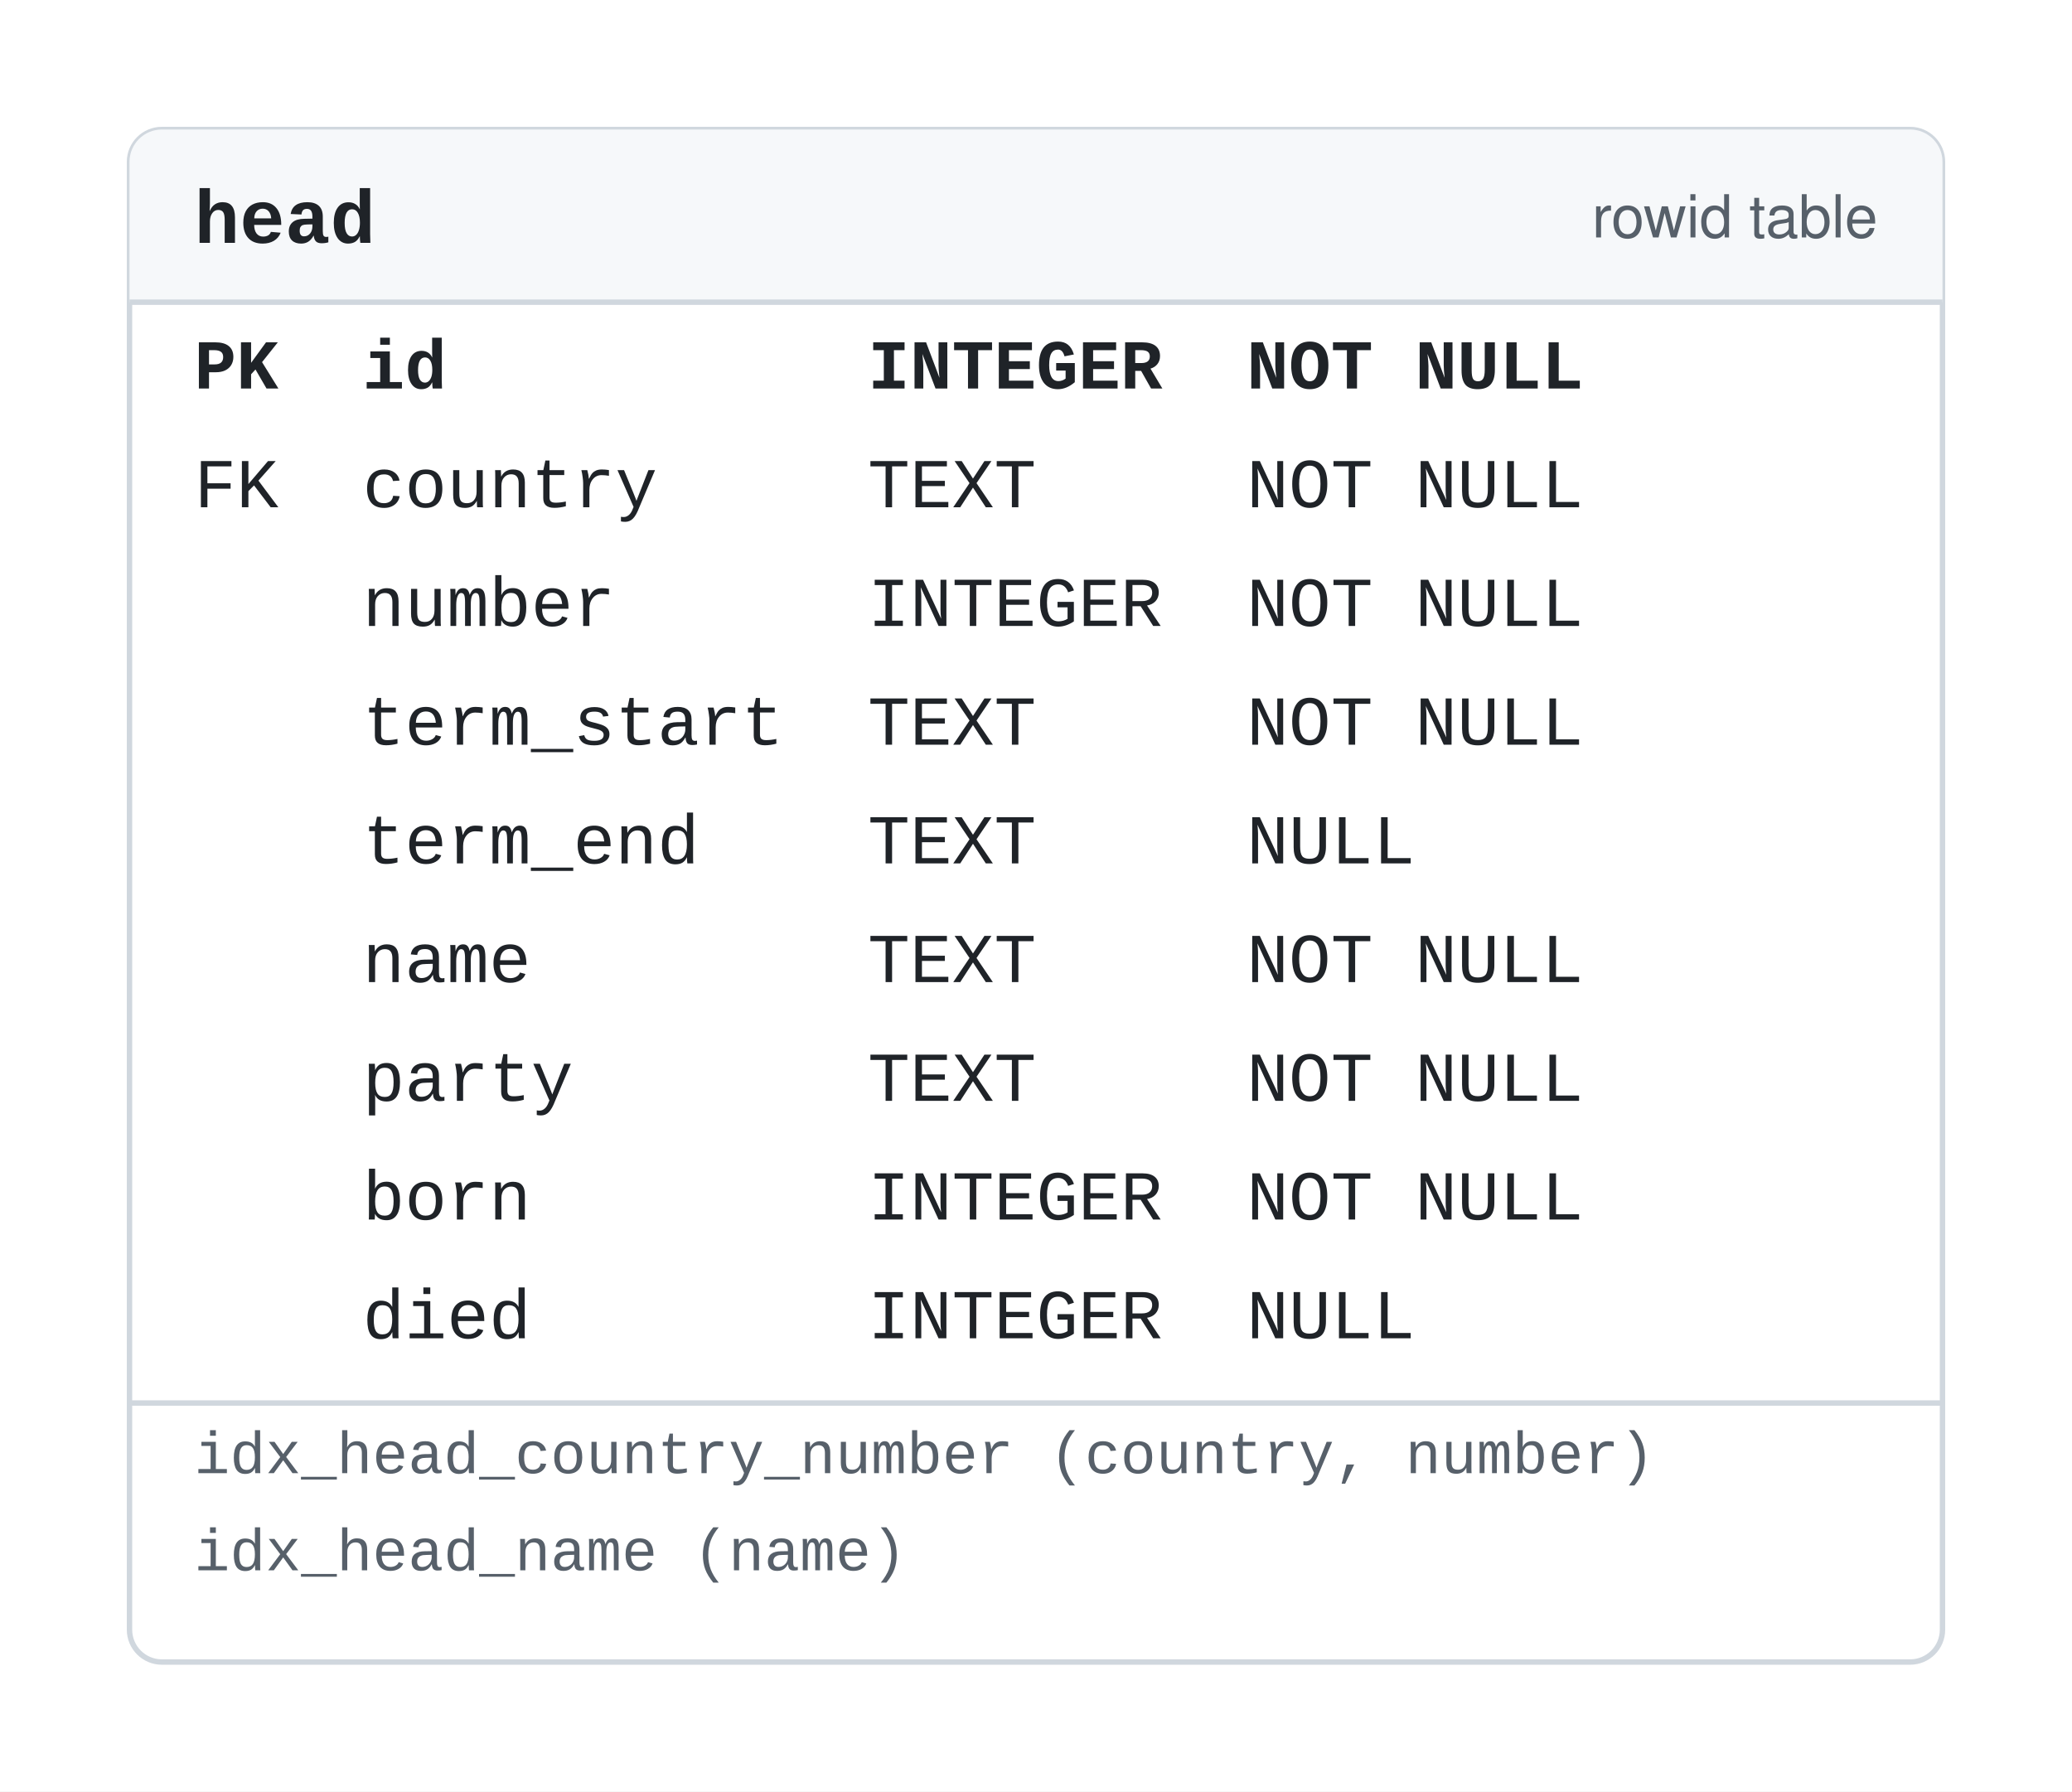
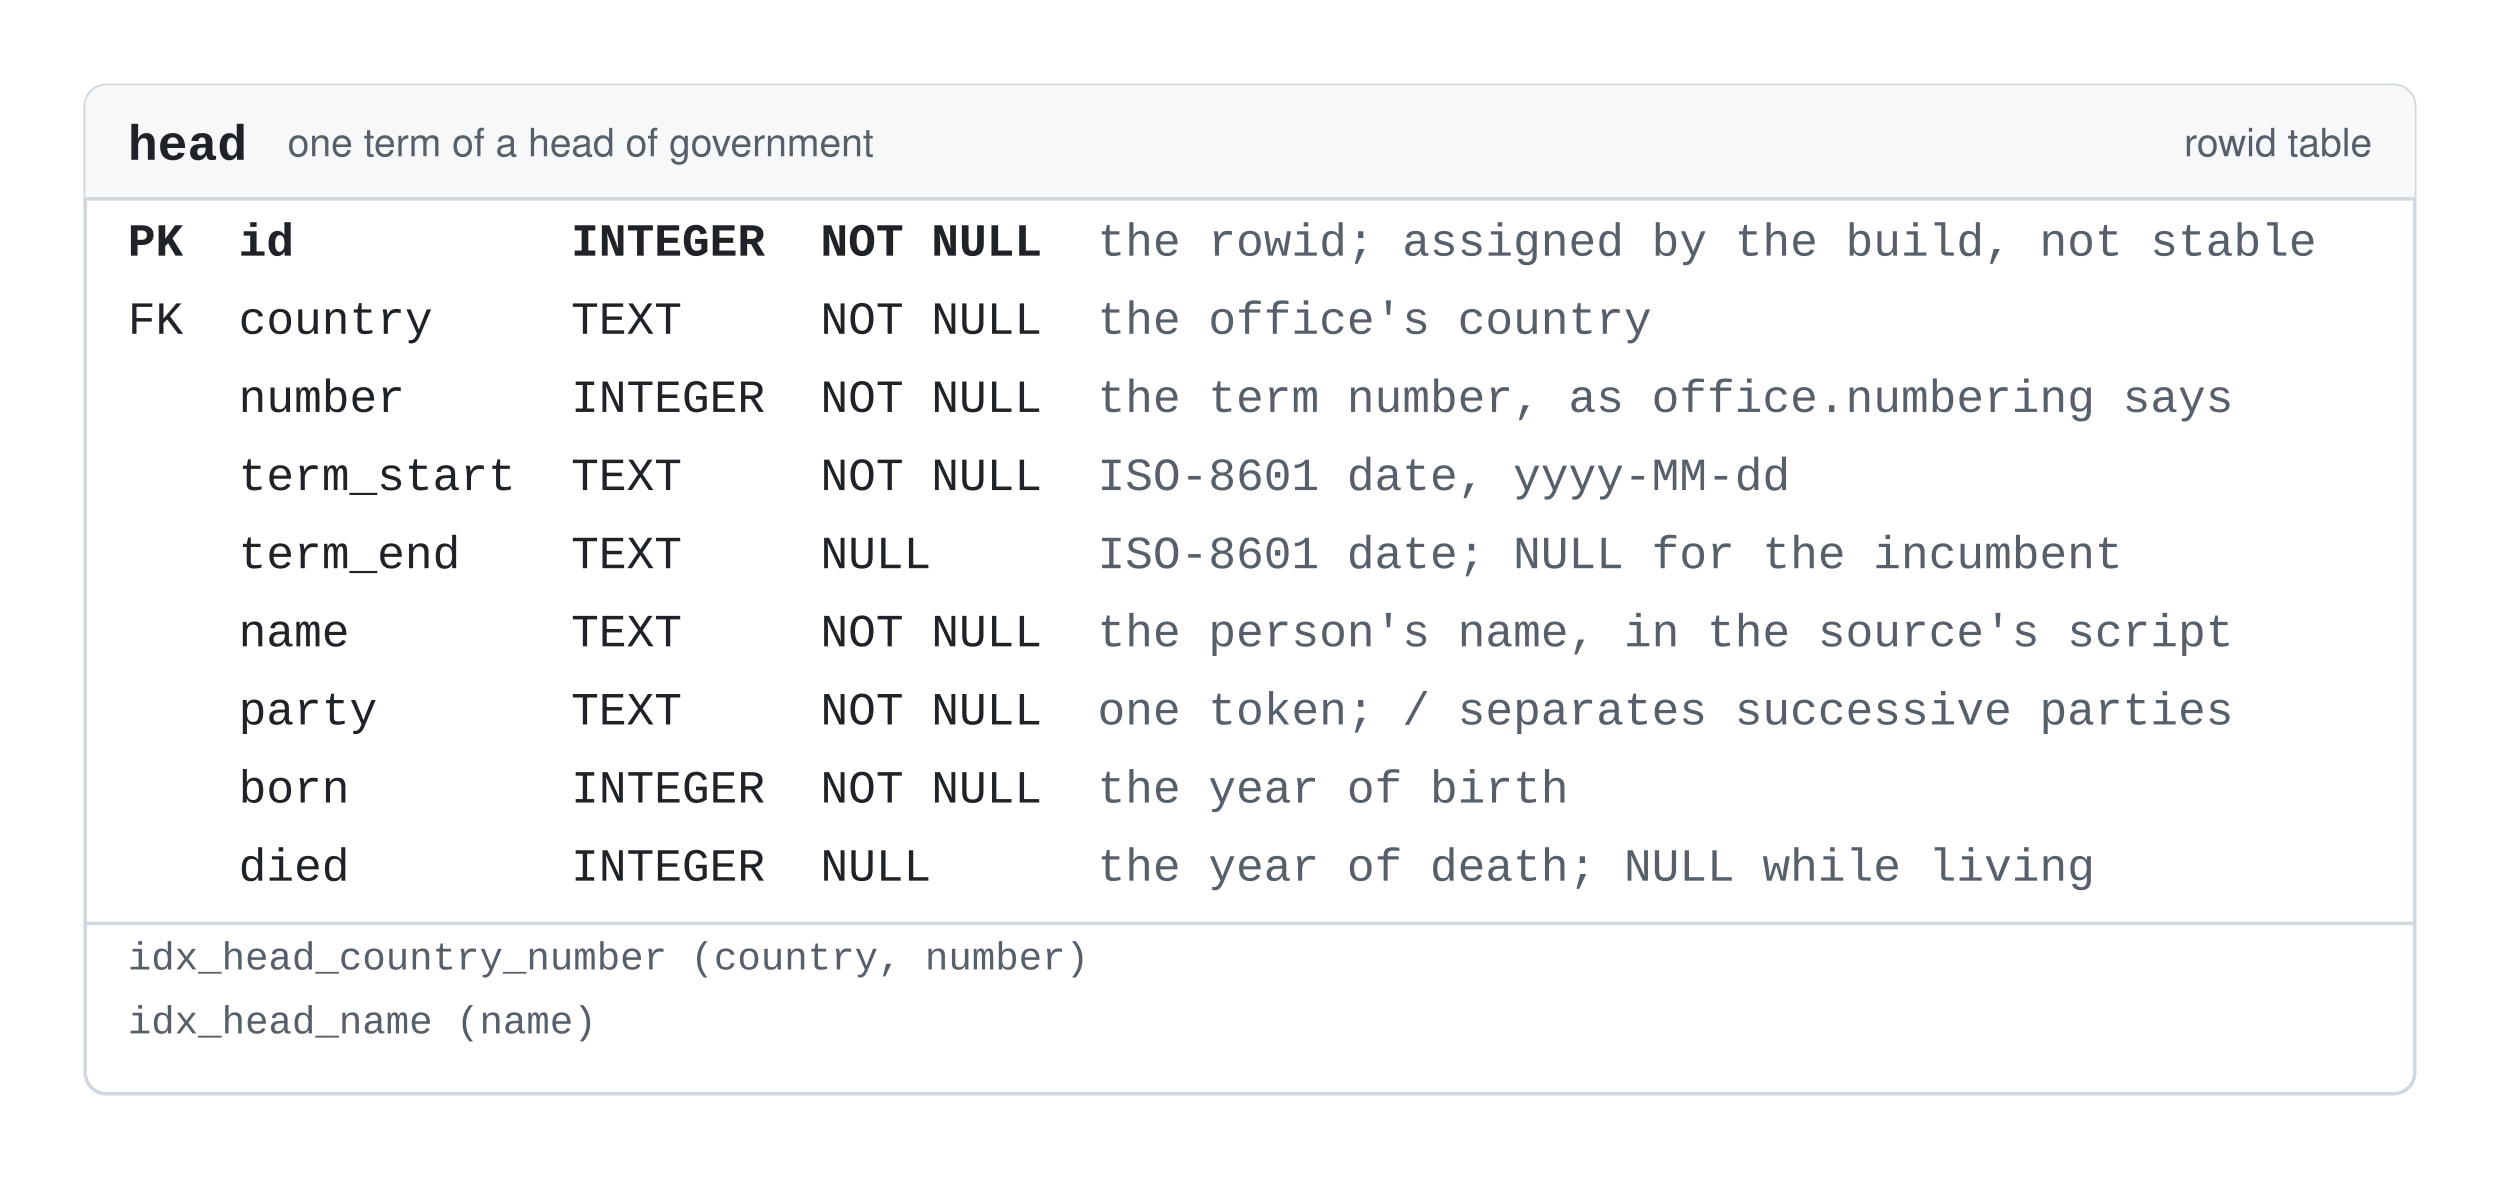
- <svg xmlns="http://www.w3.org/2000/svg" width="384" height="332" viewBox="0 0 384 332">
-   <rect width="384" height="332" fill="#ffffff" />
+ <svg xmlns="http://www.w3.org/2000/svg" width="704" height="332" viewBox="0 0 704 332">
+   <rect width="704" height="332" fill="#ffffff" />
  <g id="head">
-     <rect x="24" y="24" width="336" height="284" rx="6" fill="#ffffff" stroke="#d0d7de" />
-     <path d="M24 56h336v-26a6 6 0 0 0 -6 -6h-324a6 6 0 0 0 -6 6z" fill="#f6f8fa" />
-     <line x1="24" y1="56" x2="360" y2="56" stroke="#d0d7de" />
+     <rect x="24" y="24" width="656" height="284" rx="6" fill="#ffffff" stroke="#d0d7de" />
+     <path d="M24 56h656v-26a6 6 0 0 0 -6 -6h-644a6 6 0 0 0 -6 6z" fill="#f6f8fa" />
+     <line x1="24" y1="56" x2="680" y2="56" stroke="#d0d7de" />
    <text x="36" y="45" font-family="ui-monospace, SFMono-Regular, Menlo, Consolas, 'Liberation Mono', monospace" font-size="14" font-weight="600" fill="#1f2328">head</text>
-     <text x="348" y="44" font-family="-apple-system, BlinkMacSystemFont, 'Segoe UI', Helvetica, Arial, sans-serif" font-size="11" fill="#57606a" text-anchor="end">rowid table</text>
-     <text x="36" y="72" font-family="ui-monospace, SFMono-Regular, Menlo, Consolas, 'Liberation Mono', monospace" font-size="13" font-weight="600" fill="#1f2328" xml:space="preserve">PK  id          INTEGER  NOT NULL</text>
-     <text x="36" y="94" font-family="ui-monospace, SFMono-Regular, Menlo, Consolas, 'Liberation Mono', monospace" font-size="13" fill="#1f2328" xml:space="preserve">FK  country     TEXT     NOT NULL</text>
-     <text x="36" y="116" font-family="ui-monospace, SFMono-Regular, Menlo, Consolas, 'Liberation Mono', monospace" font-size="13" fill="#1f2328" xml:space="preserve">    number      INTEGER  NOT NULL</text>
-     <text x="36" y="138" font-family="ui-monospace, SFMono-Regular, Menlo, Consolas, 'Liberation Mono', monospace" font-size="13" fill="#1f2328" xml:space="preserve">    term_start  TEXT     NOT NULL</text>
-     <text x="36" y="160" font-family="ui-monospace, SFMono-Regular, Menlo, Consolas, 'Liberation Mono', monospace" font-size="13" fill="#1f2328" xml:space="preserve">    term_end    TEXT     NULL</text>
-     <text x="36" y="182" font-family="ui-monospace, SFMono-Regular, Menlo, Consolas, 'Liberation Mono', monospace" font-size="13" fill="#1f2328" xml:space="preserve">    name        TEXT     NOT NULL</text>
-     <text x="36" y="204" font-family="ui-monospace, SFMono-Regular, Menlo, Consolas, 'Liberation Mono', monospace" font-size="13" fill="#1f2328" xml:space="preserve">    party       TEXT     NOT NULL</text>
-     <text x="36" y="226" font-family="ui-monospace, SFMono-Regular, Menlo, Consolas, 'Liberation Mono', monospace" font-size="13" fill="#1f2328" xml:space="preserve">    born        INTEGER  NOT NULL</text>
-     <text x="36" y="248" font-family="ui-monospace, SFMono-Regular, Menlo, Consolas, 'Liberation Mono', monospace" font-size="13" fill="#1f2328" xml:space="preserve">    died        INTEGER  NULL</text>
-     <line x1="24" y1="260" x2="360" y2="260" stroke="#d0d7de" />
+     <text x="668" y="44" font-family="-apple-system, BlinkMacSystemFont, 'Segoe UI', Helvetica, Arial, sans-serif" font-size="11" fill="#57606a" text-anchor="end">rowid table</text>
+     <text x="81" y="44" font-family="-apple-system, BlinkMacSystemFont, 'Segoe UI', Helvetica, Arial, sans-serif" font-size="11" fill="#57606a">one term of a head of government</text>
+     <text x="36" y="72" font-family="ui-monospace, SFMono-Regular, Menlo, Consolas, 'Liberation Mono', monospace" font-size="13" font-weight="600" fill="#1f2328" xml:space="preserve">PK  id          INTEGER  NOT NULL  <tspan font-weight="400" fill="#57606a">the rowid; assigned by the build, not stable</tspan>
+     </text>
+     <text x="36" y="94" font-family="ui-monospace, SFMono-Regular, Menlo, Consolas, 'Liberation Mono', monospace" font-size="13" fill="#1f2328" xml:space="preserve">FK  country     TEXT     NOT NULL  <tspan font-weight="400" fill="#57606a">the office's country</tspan>
+     </text>
+     <text x="36" y="116" font-family="ui-monospace, SFMono-Regular, Menlo, Consolas, 'Liberation Mono', monospace" font-size="13" fill="#1f2328" xml:space="preserve">    number      INTEGER  NOT NULL  <tspan font-weight="400" fill="#57606a">the term number, as office.numbering says</tspan>
+     </text>
+     <text x="36" y="138" font-family="ui-monospace, SFMono-Regular, Menlo, Consolas, 'Liberation Mono', monospace" font-size="13" fill="#1f2328" xml:space="preserve">    term_start  TEXT     NOT NULL  <tspan font-weight="400" fill="#57606a">ISO-8601 date, yyyy-MM-dd</tspan>
+     </text>
+     <text x="36" y="160" font-family="ui-monospace, SFMono-Regular, Menlo, Consolas, 'Liberation Mono', monospace" font-size="13" fill="#1f2328" xml:space="preserve">    term_end    TEXT     NULL      <tspan font-weight="400" fill="#57606a">ISO-8601 date; NULL for the incumbent</tspan>
+     </text>
+     <text x="36" y="182" font-family="ui-monospace, SFMono-Regular, Menlo, Consolas, 'Liberation Mono', monospace" font-size="13" fill="#1f2328" xml:space="preserve">    name        TEXT     NOT NULL  <tspan font-weight="400" fill="#57606a">the person's name, in the source's script</tspan>
+     </text>
+     <text x="36" y="204" font-family="ui-monospace, SFMono-Regular, Menlo, Consolas, 'Liberation Mono', monospace" font-size="13" fill="#1f2328" xml:space="preserve">    party       TEXT     NOT NULL  <tspan font-weight="400" fill="#57606a">one token; / separates successive parties</tspan>
+     </text>
+     <text x="36" y="226" font-family="ui-monospace, SFMono-Regular, Menlo, Consolas, 'Liberation Mono', monospace" font-size="13" fill="#1f2328" xml:space="preserve">    born        INTEGER  NOT NULL  <tspan font-weight="400" fill="#57606a">the year of birth</tspan>
+     </text>
+     <text x="36" y="248" font-family="ui-monospace, SFMono-Regular, Menlo, Consolas, 'Liberation Mono', monospace" font-size="13" fill="#1f2328" xml:space="preserve">    died        INTEGER  NULL      <tspan font-weight="400" fill="#57606a">the year of death; NULL while living</tspan>
+     </text>
+     <line x1="24" y1="260" x2="680" y2="260" stroke="#d0d7de" />
    <text x="36" y="273" font-family="ui-monospace, SFMono-Regular, Menlo, Consolas, 'Liberation Mono', monospace" font-size="11" fill="#57606a">idx_head_country_number (country, number)</text>
    <text x="36" y="291" font-family="ui-monospace, SFMono-Regular, Menlo, Consolas, 'Liberation Mono', monospace" font-size="11" fill="#57606a">idx_head_name (name)</text>
  </g>
</svg>
